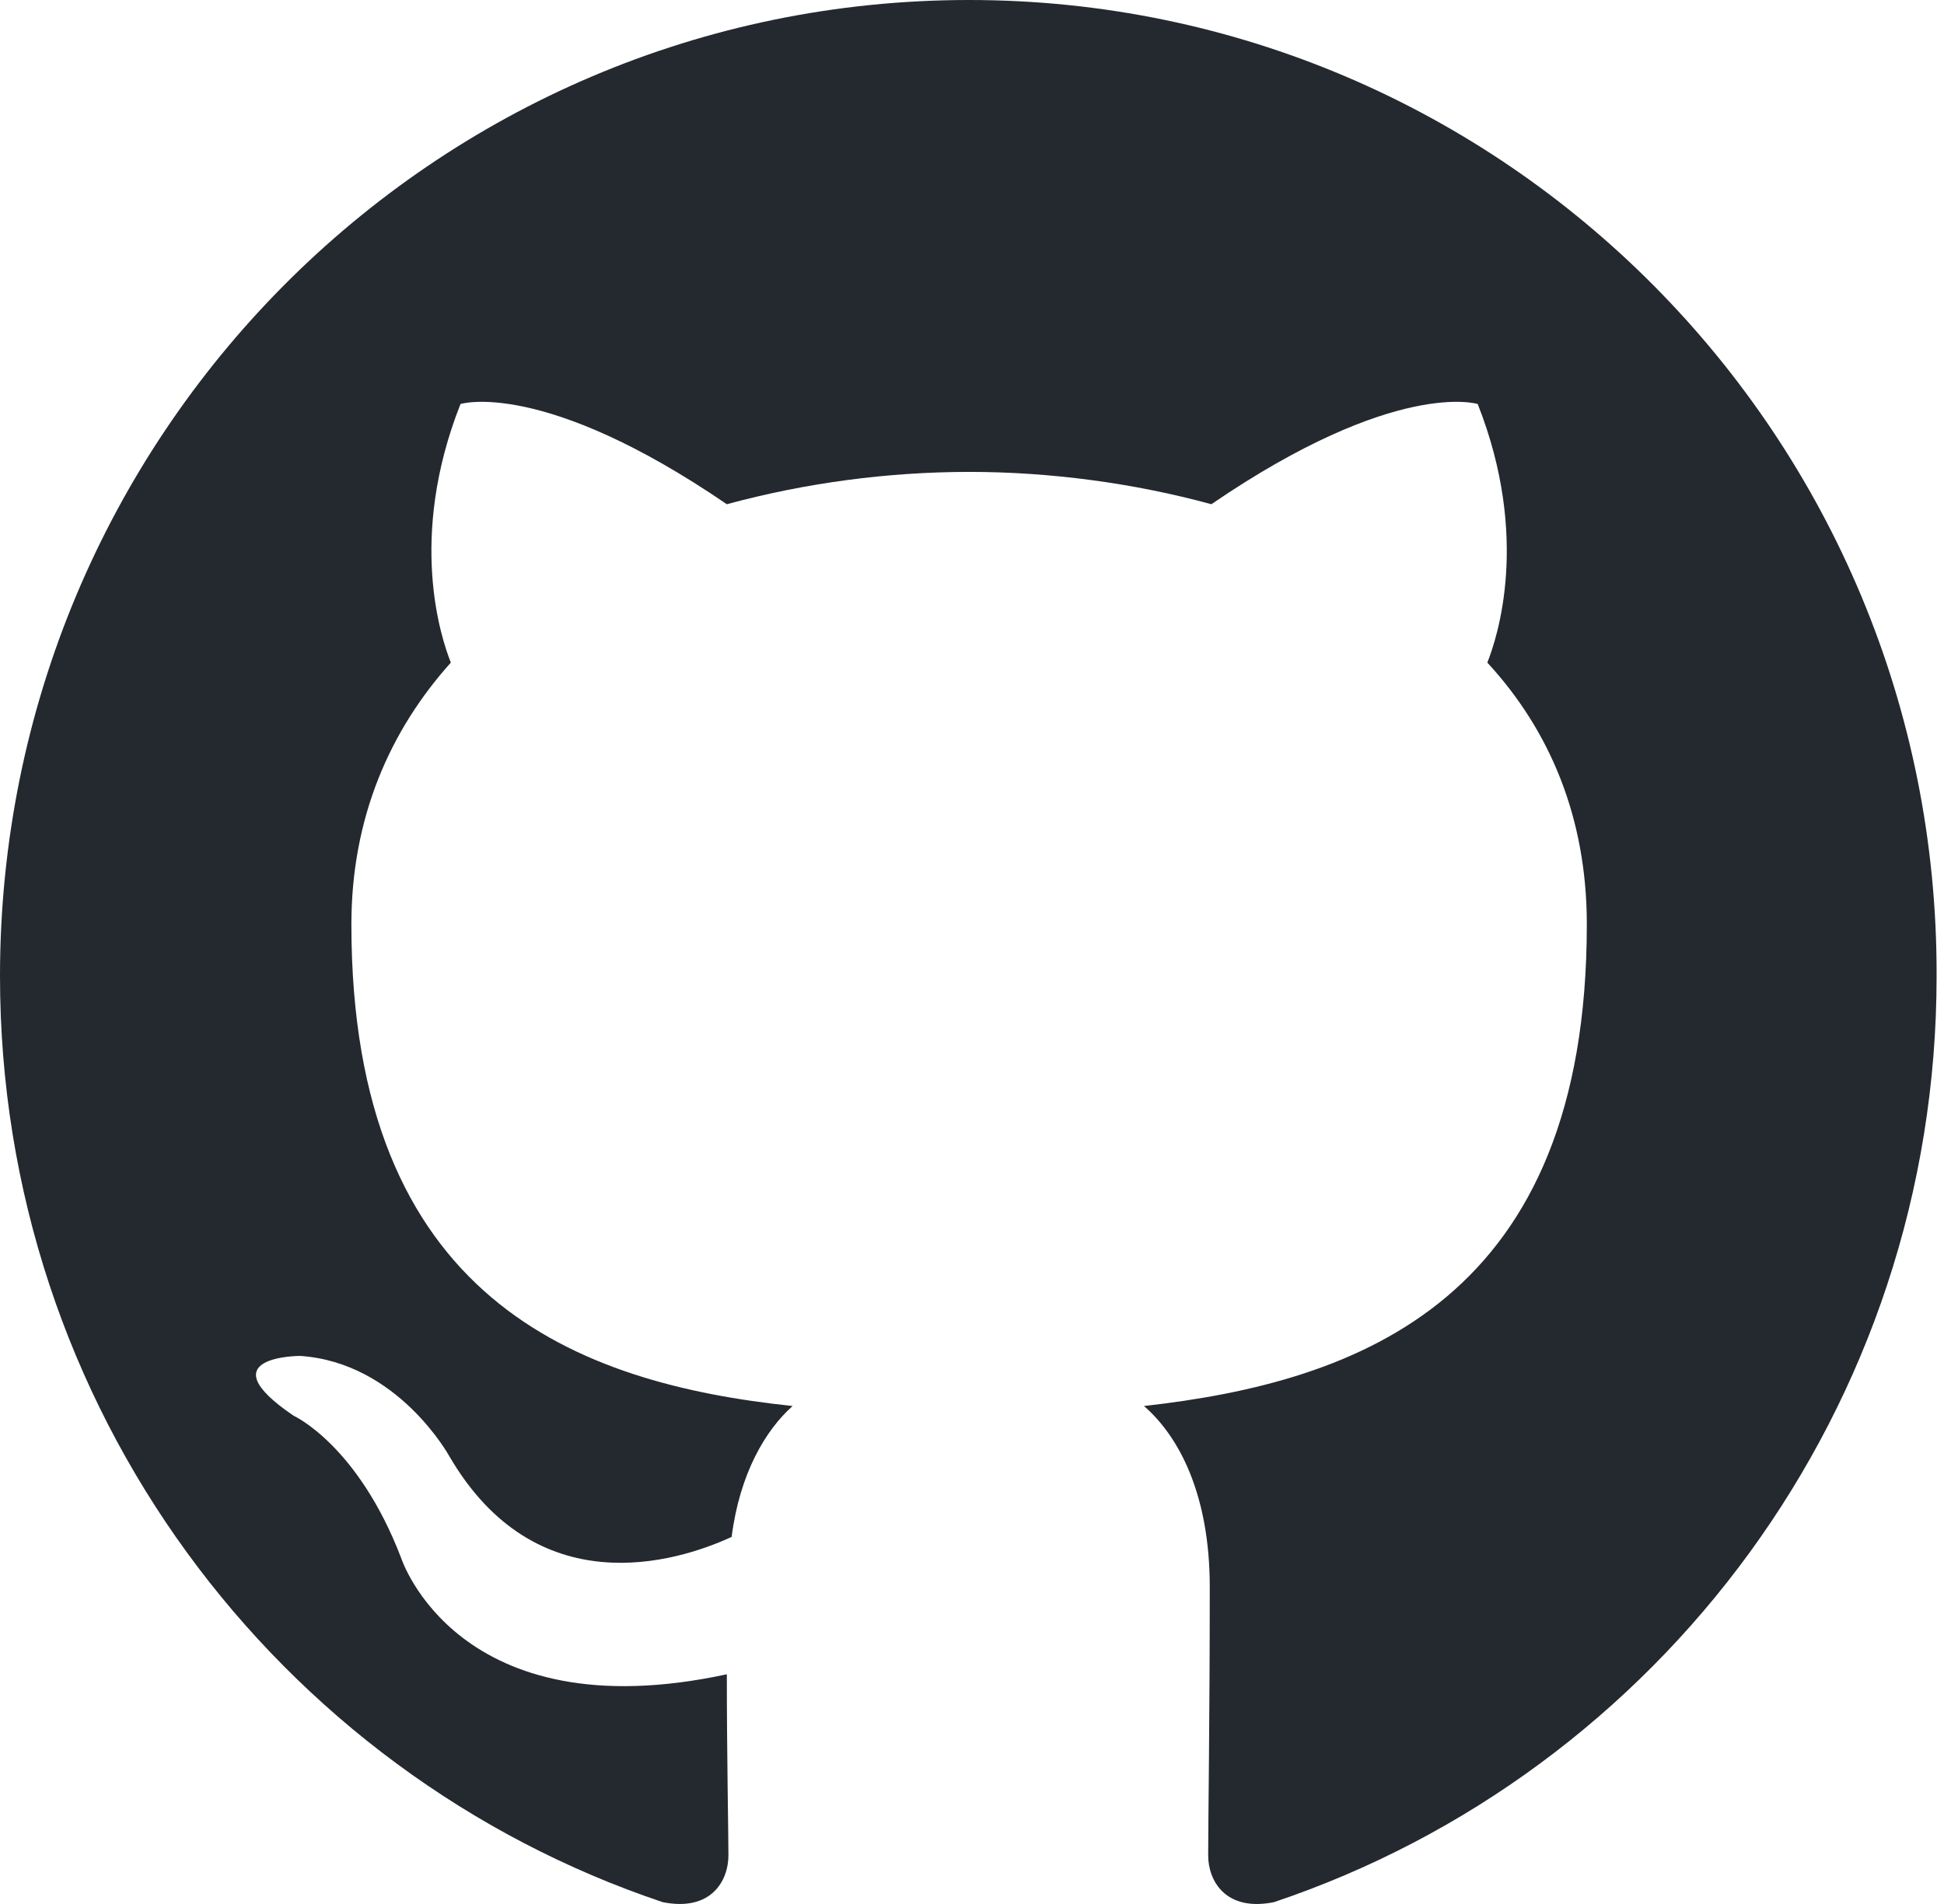
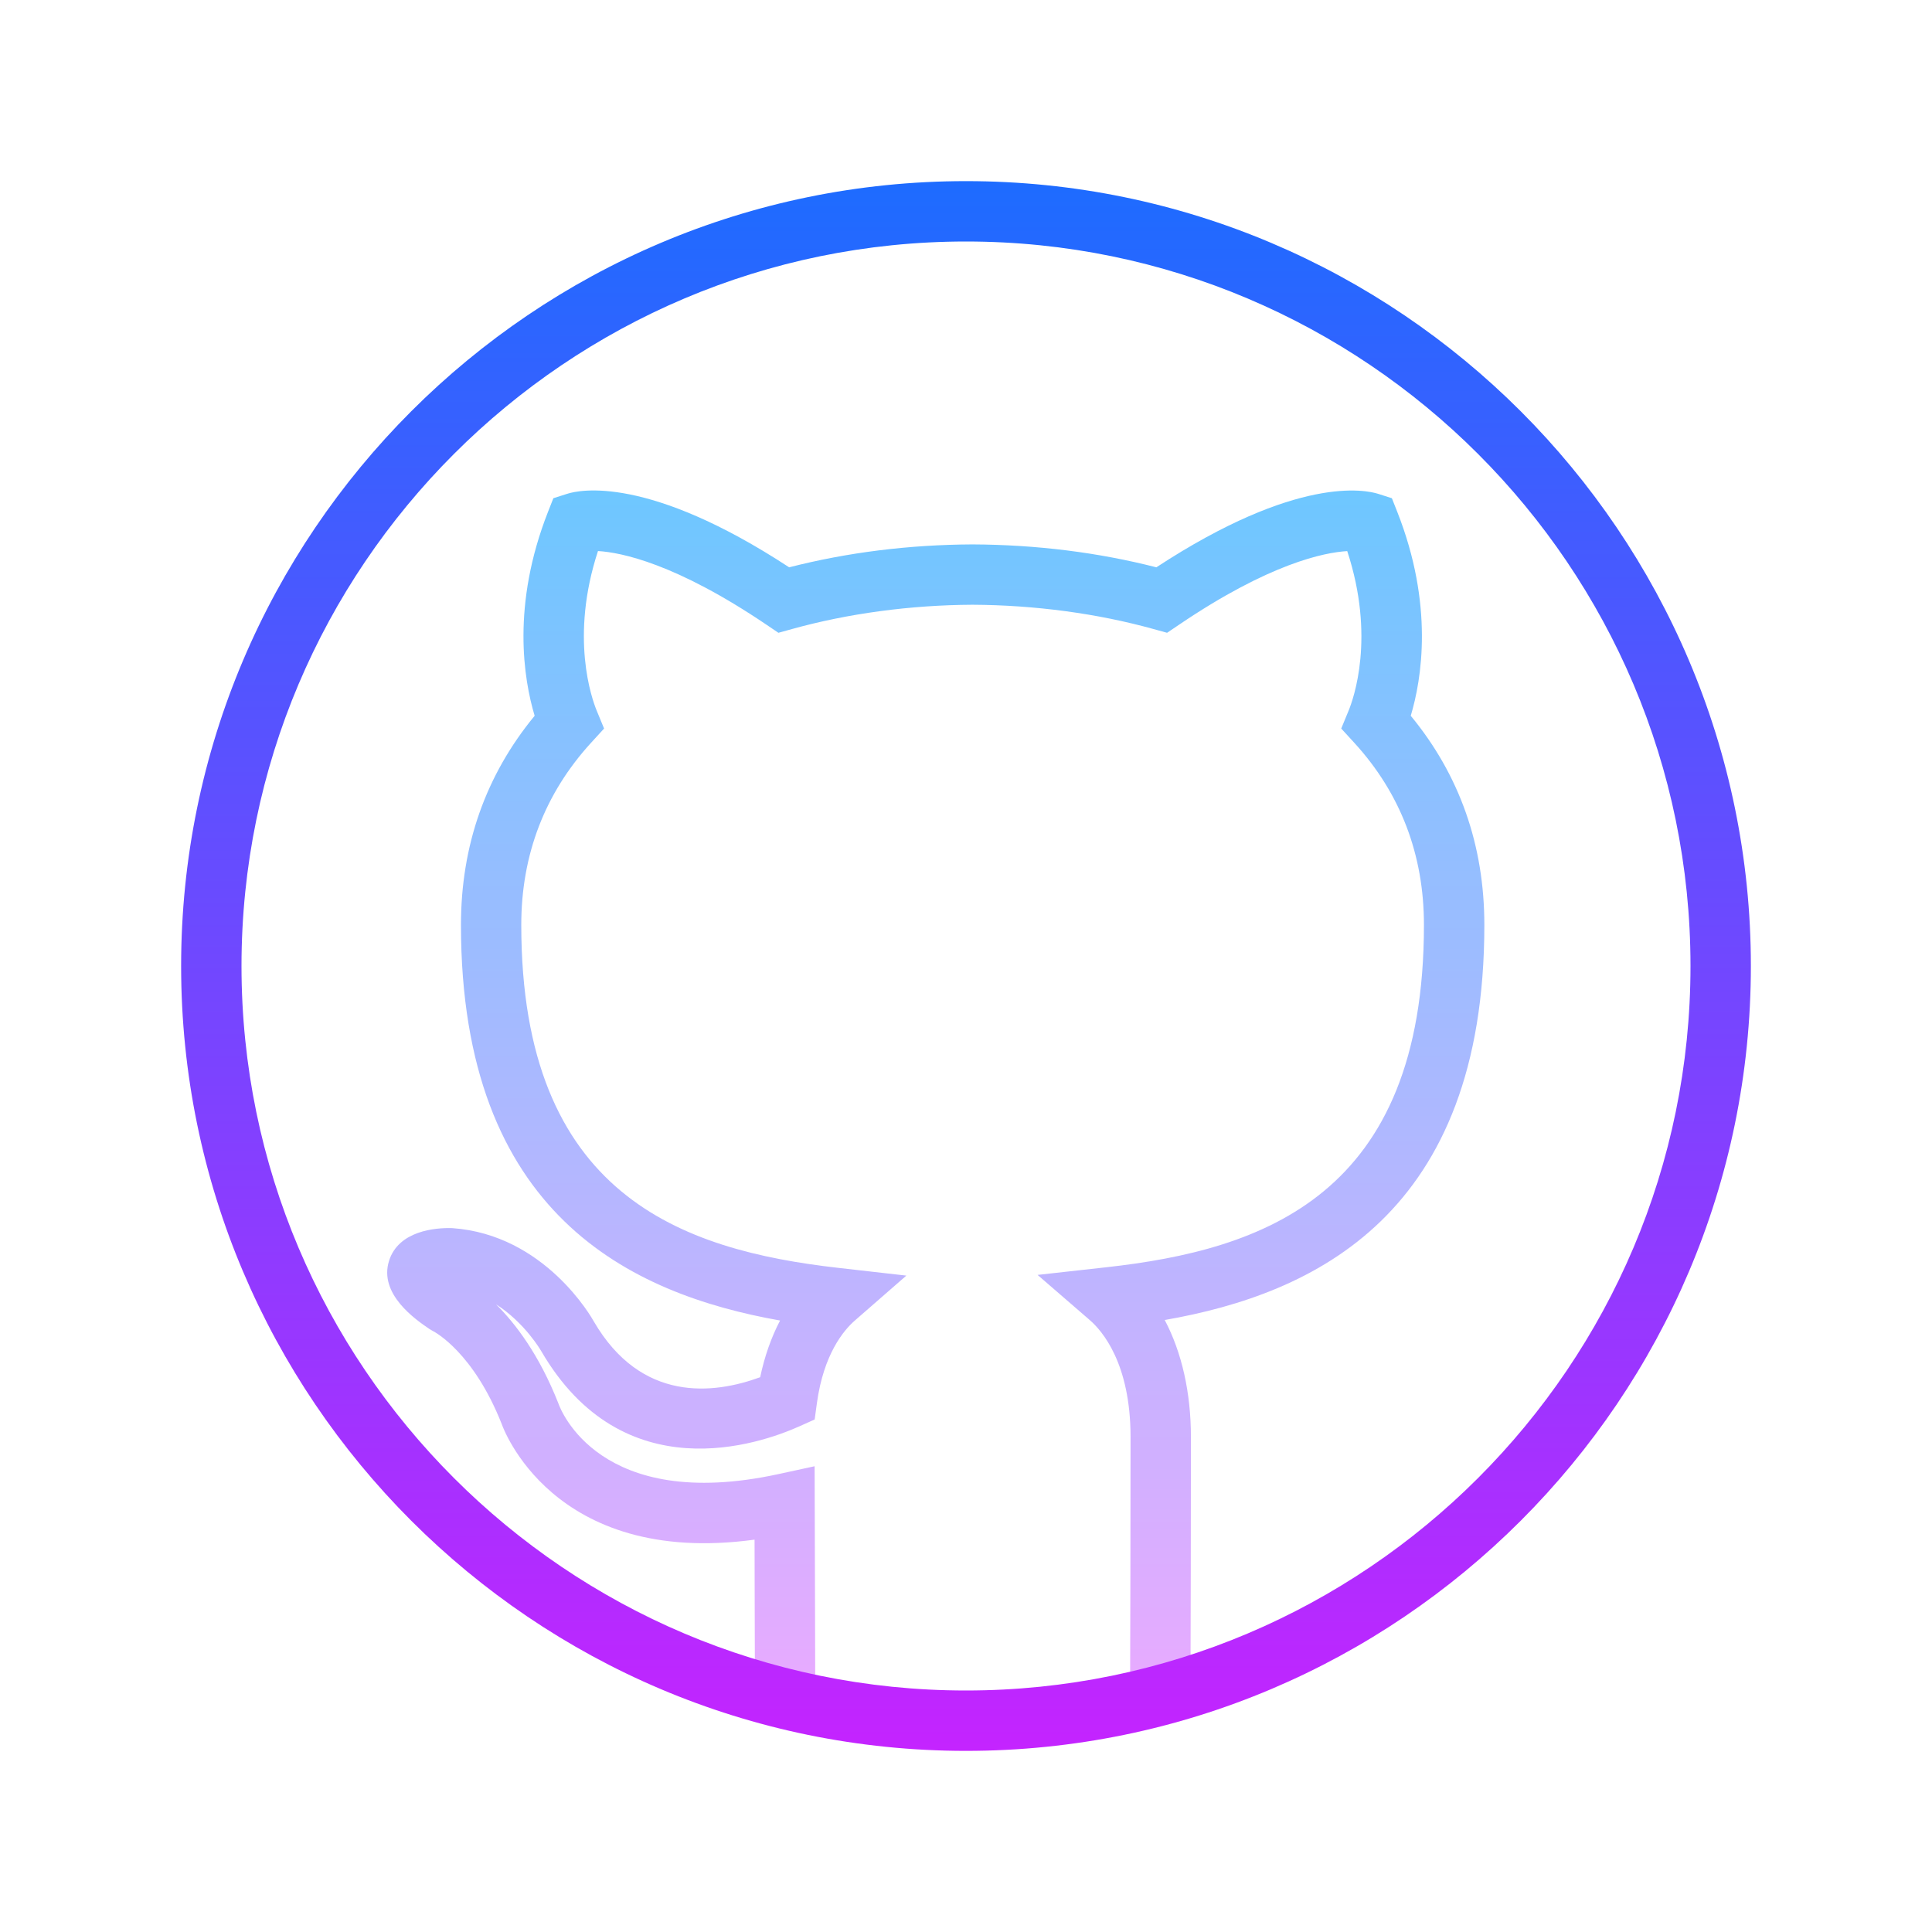
- <svg xmlns="http://www.w3.org/2000/svg" width="98" height="96">
-   <path fill-rule="evenodd" clip-rule="evenodd" d="M48.854 0C21.839 0 0 22 0 49.217c0 21.756 13.993 40.172 33.405 46.69 2.427.49 3.316-1.059 3.316-2.362 0-1.141-.08-5.052-.08-9.127-13.59 2.934-16.42-5.867-16.42-5.867-2.184-5.704-5.42-7.17-5.42-7.17-4.448-3.015.324-3.015.324-3.015 4.934.326 7.523 5.052 7.523 5.052 4.367 7.496 11.404 5.378 14.235 4.074.404-3.178 1.699-5.378 3.074-6.6-10.839-1.141-22.243-5.378-22.243-24.283 0-5.378 1.94-9.778 5.014-13.2-.485-1.222-2.184-6.275.486-13.038 0 0 4.125-1.304 13.426 5.052a46.97 46.97 0 0 1 12.214-1.63c4.125 0 8.33.571 12.213 1.63 9.302-6.356 13.427-5.052 13.427-5.052 2.67 6.763.97 11.816.485 13.038 3.155 3.422 5.015 7.822 5.015 13.2 0 18.905-11.404 23.06-22.324 24.283 1.78 1.548 3.316 4.481 3.316 9.126 0 6.6-.08 11.897-.08 13.526 0 1.304.89 2.853 3.316 2.364 19.412-6.52 33.405-24.935 33.405-46.691C97.707 22 75.788 0 48.854 0z" fill="#24292f" />
+ <svg xmlns="http://www.w3.org/2000/svg" viewBox="0 0 64 64" width="64px" height="64px">
+   <linearGradient id="KpzH_ttTMIjq8dhx1zD2pa" x1="30.999" x2="30.999" y1="16" y2="55.342" gradientUnits="userSpaceOnUse" spreadMethod="reflect">
+     <stop offset="0" stop-color="#6dc7ff" />
+     <stop offset="1" stop-color="#e6abff" />
+   </linearGradient>
+   <path fill="url(#KpzH_ttTMIjq8dhx1zD2pa)" d="M25.008,56.007c-0.003-0.368-0.006-1.962-0.009-3.454l-0.003-1.55 c-6.729,0.915-8.358-3.78-8.376-3.83c-0.934-2.368-2.211-3.045-2.266-3.073l-0.124-0.072c-0.463-0.316-1.691-1.157-1.342-2.263 c0.315-0.997,1.536-1.1,2.091-1.082c3.074,0.215,4.63,2.978,4.694,3.095c1.569,2.689,3.964,2.411,5.509,1.844 c0.144-0.688,0.367-1.32,0.659-1.878C20.885,42.865,15.27,40.229,15.27,30.64c0-2.633,0.82-4.96,2.441-6.929 c-0.362-1.206-0.774-3.666,0.446-6.765l0.174-0.442l0.452-0.144c0.416-0.137,2.688-0.624,7.359,2.433 c1.928-0.494,3.969-0.749,6.074-0.759c2.115,0.01,4.158,0.265,6.09,0.759c4.667-3.058,6.934-2.565,7.351-2.433l0.451,0.145 l0.174,0.44c1.225,3.098,0.813,5.559,0.451,6.766c1.618,1.963,2.438,4.291,2.438,6.929c0,9.591-5.621,12.219-10.588,13.087 c0.563,1.065,0.868,2.402,0.868,3.878c0,1.683-0.007,7.204-0.015,8.402l-2-0.014c0.008-1.196,0.015-6.708,0.015-8.389 c0-2.442-0.943-3.522-1.35-3.874l-1.73-1.497l2.274-0.253c5.205-0.578,10.525-2.379,10.525-11.341c0-2.33-0.777-4.361-2.31-6.036 l-0.43-0.469l0.242-0.587c0.166-0.401,0.894-2.442-0.043-5.291c-0.758,0.045-2.568,0.402-5.584,2.447l-0.384,0.259l-0.445-0.123 c-1.863-0.518-3.938-0.796-6.001-0.806c-2.052,0.01-4.124,0.288-5.984,0.806l-0.445,0.123l-0.383-0.259 c-3.019-2.044-4.833-2.404-5.594-2.449c-0.935,2.851-0.206,4.892-0.04,5.293l0.242,0.587l-0.429,0.469 c-1.536,1.681-2.314,3.712-2.314,6.036c0,8.958,5.31,10.77,10.504,11.361l2.252,0.256l-1.708,1.49 c-0.372,0.325-1.03,1.112-1.254,2.727l-0.075,0.549l-0.506,0.227c-1.321,0.592-5.839,2.162-8.548-2.485 c-0.015-0.025-0.544-0.945-1.502-1.557c0.646,0.639,1.433,1.673,2.068,3.287c0.066,0.19,1.357,3.622,7.28,2.339l1.206-0.262 l0.012,3.978c0.003,1.487,0.006,3.076,0.009,3.444L25.008,56.007z" />
+   <linearGradient id="KpzH_ttTMIjq8dhx1zD2pb" x1="32" x2="32" y1="5" y2="59.167" gradientUnits="userSpaceOnUse" spreadMethod="reflect">
+     <stop offset="0" stop-color="#1a6dff" />
+     <stop offset="1" stop-color="#c822ff" />
+   </linearGradient>
+   <path fill="url(#KpzH_ttTMIjq8dhx1zD2pb)" d="M32,58C17.663,58,6,46.337,6,32S17.663,6,32,6s26,11.663,26,26S46.337,58,32,58z M32,8 C18.767,8,8,18.767,8,32s10.767,24,24,24s24-10.767,24-24S45.233,8,32,8z" />
</svg>
